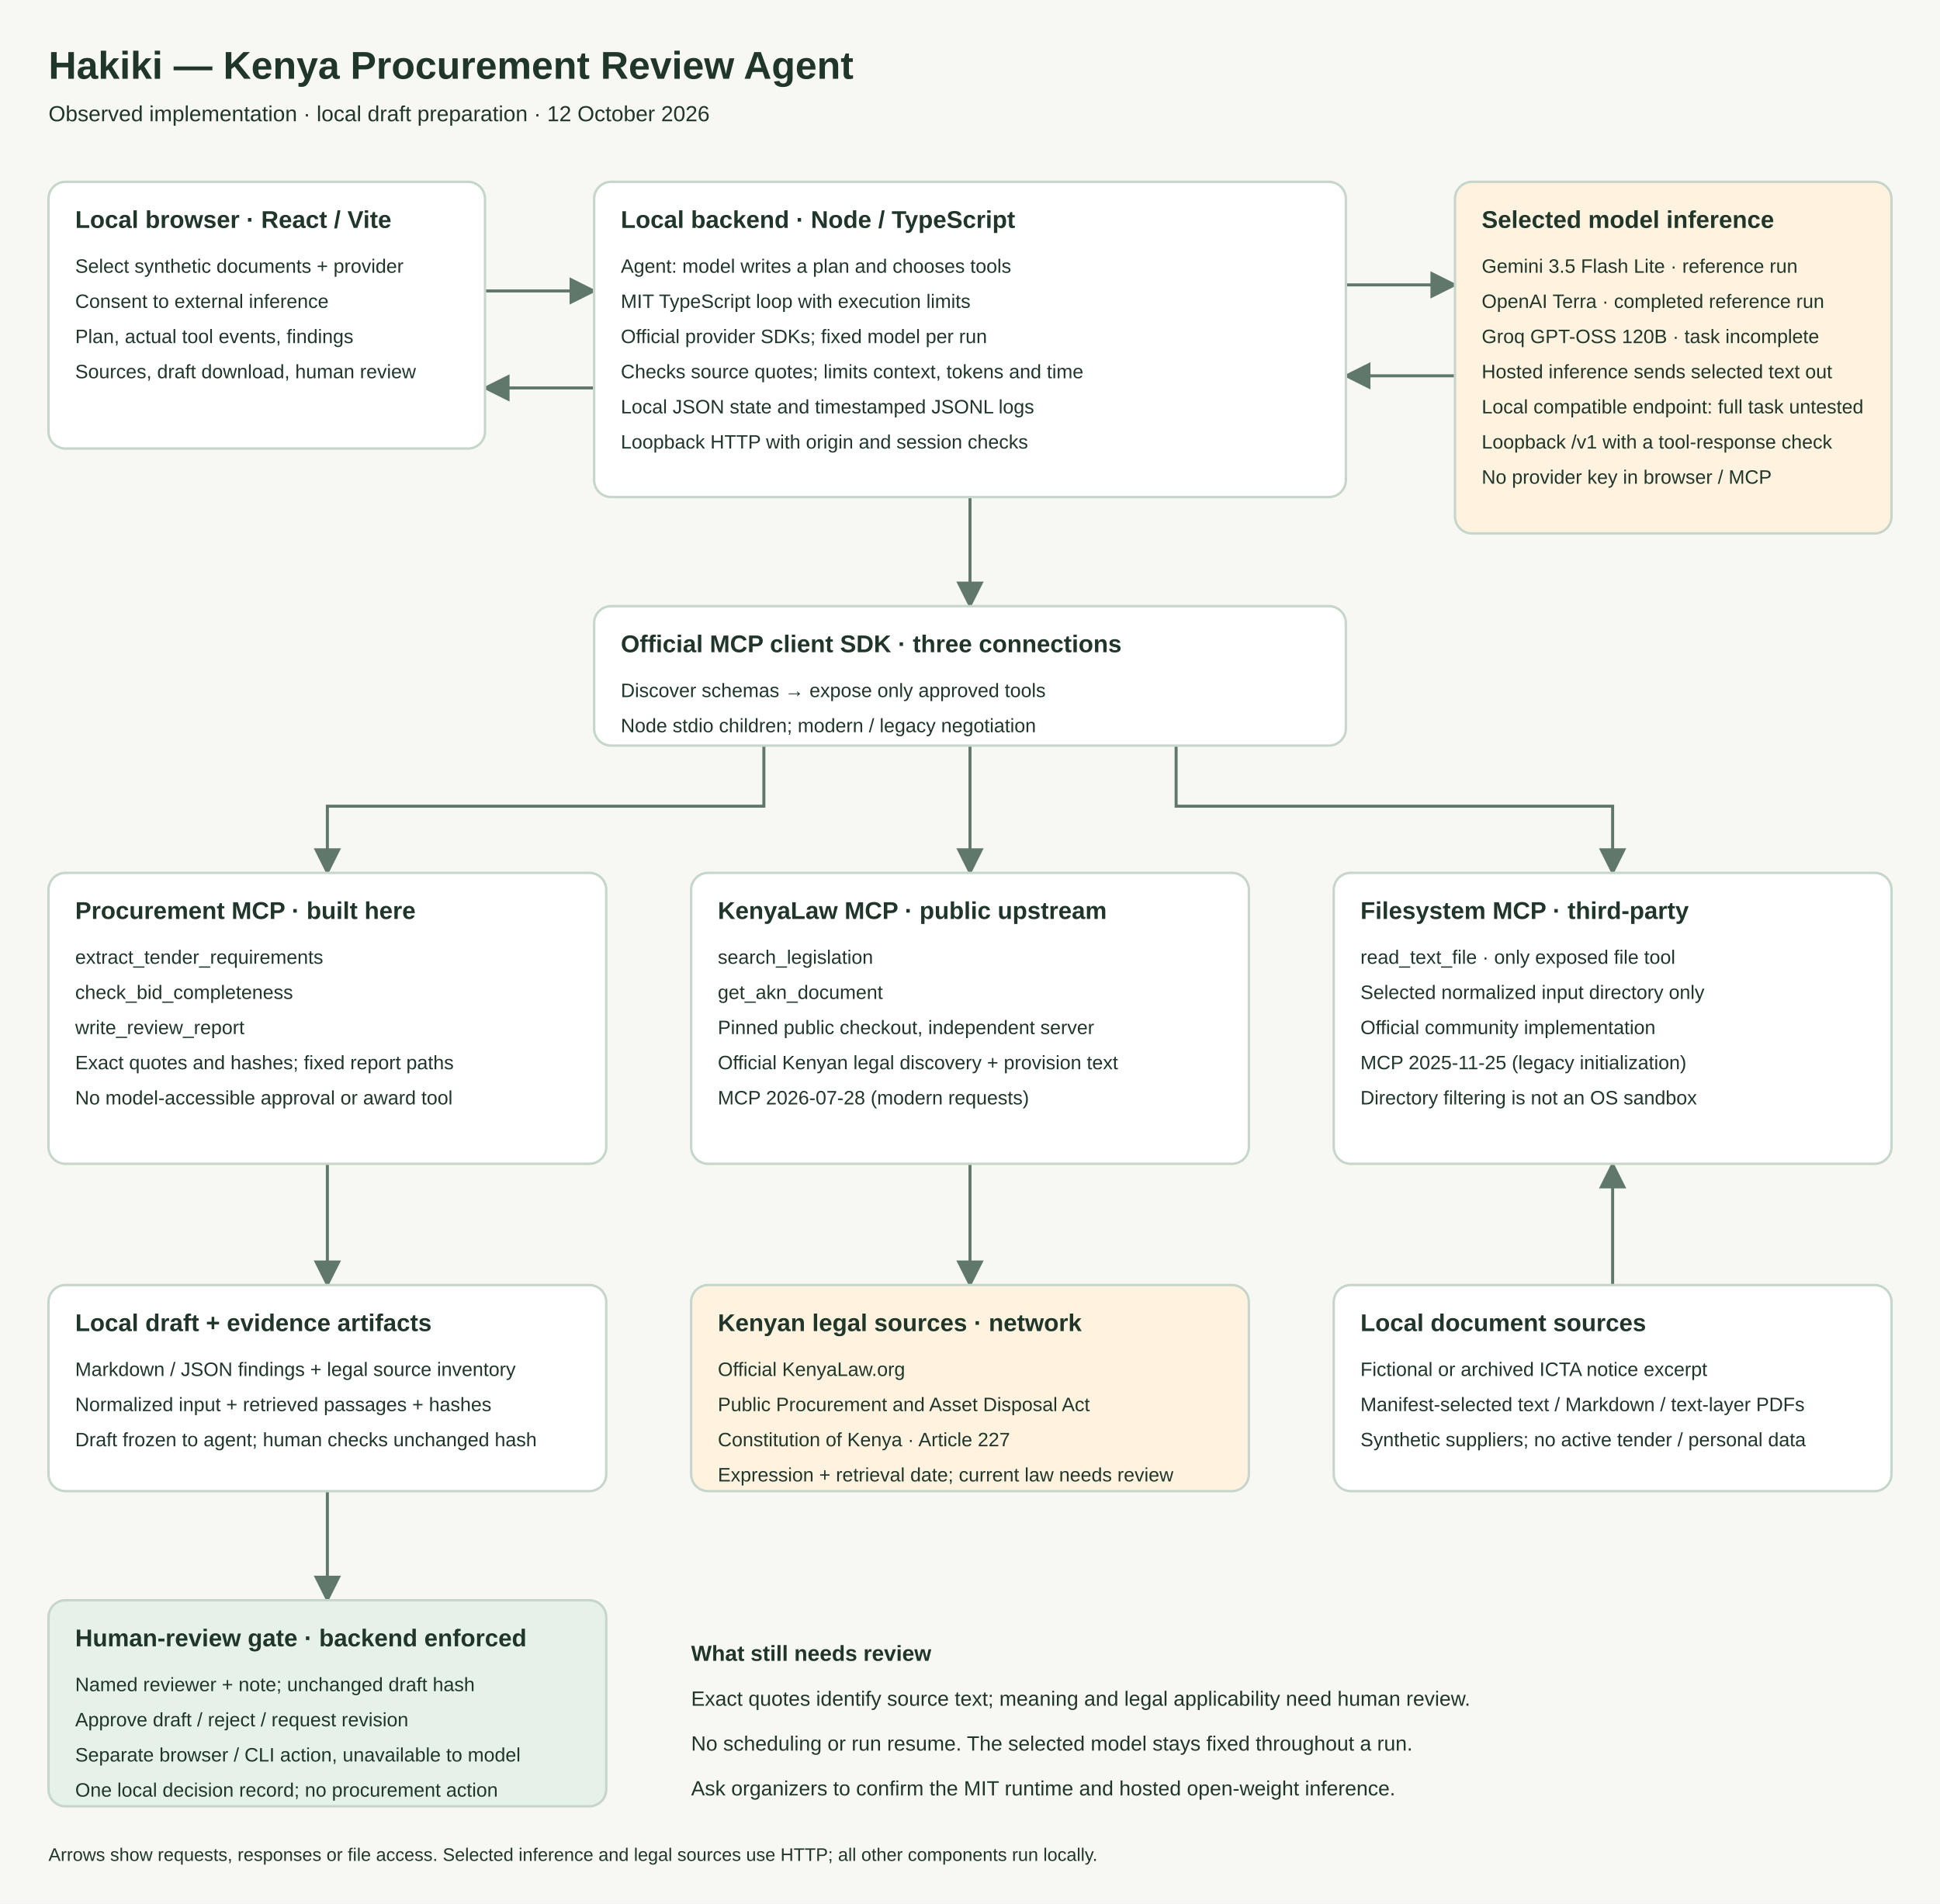
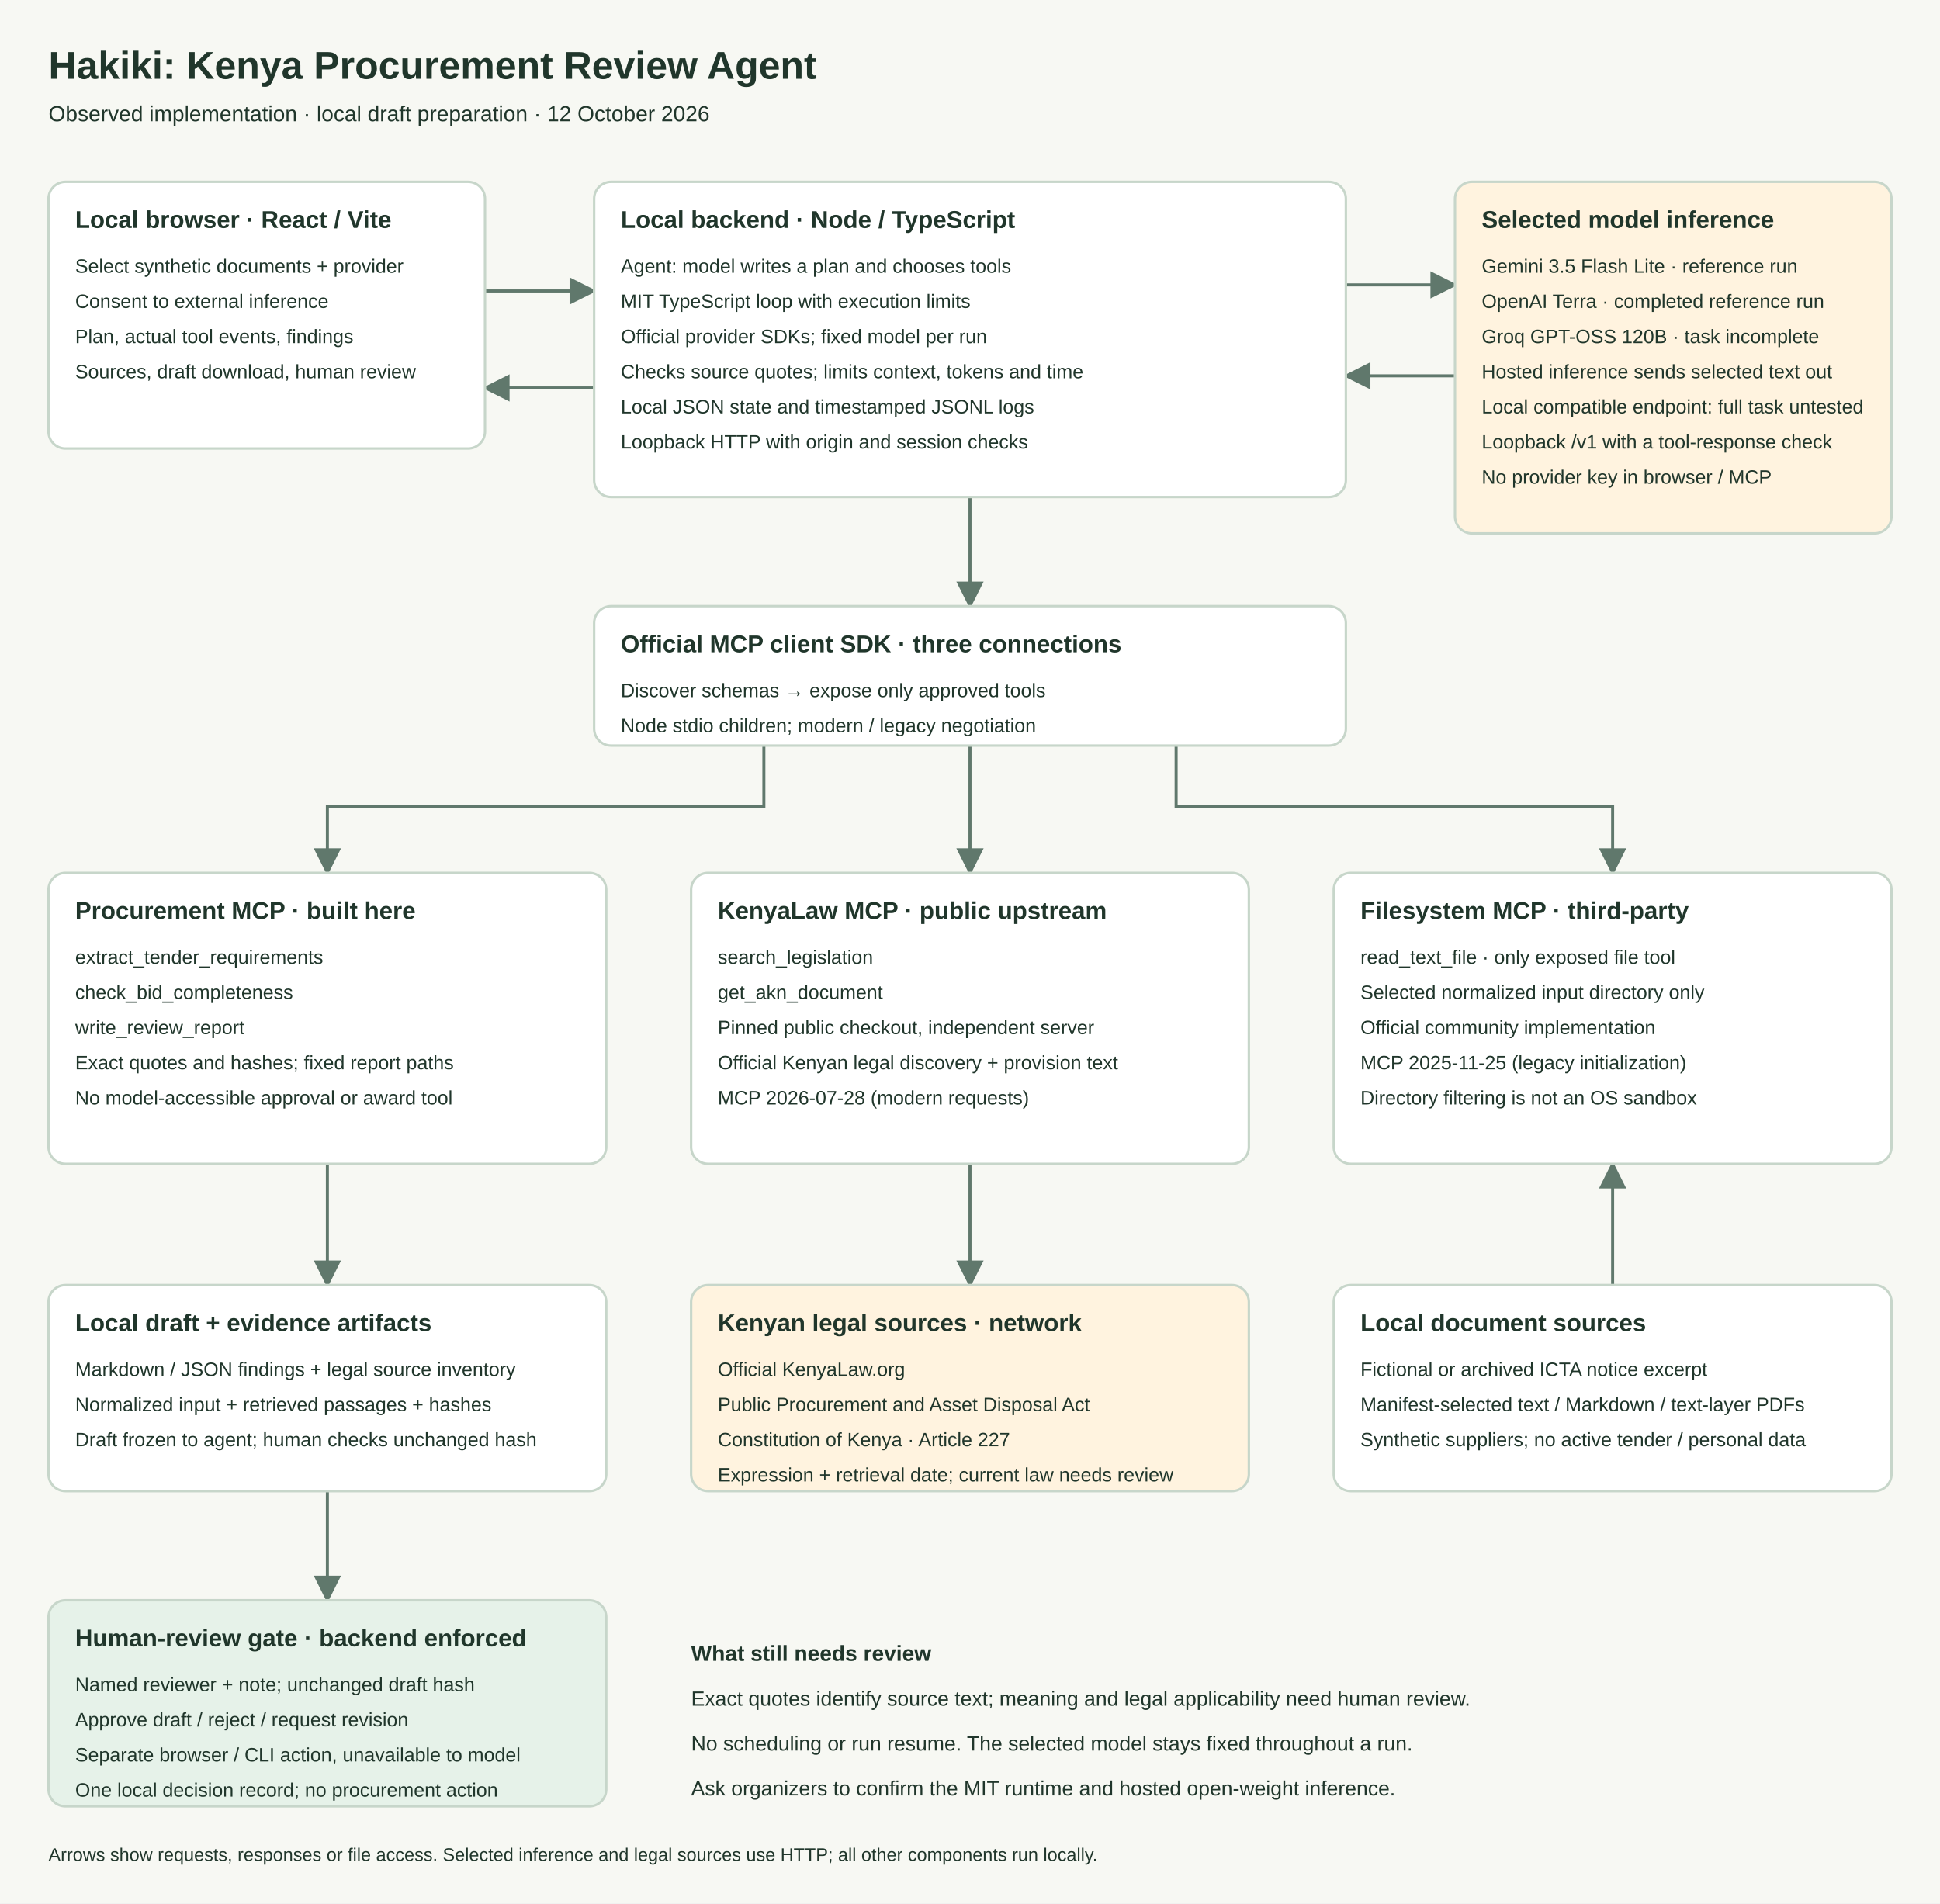
<svg xmlns="http://www.w3.org/2000/svg" width="1600" height="1570" viewBox="0 0 1600 1570">
  <defs>
    <marker id="arrow" viewBox="0 0 10 10" refX="9" refY="5" markerWidth="9" markerHeight="9" orient="auto-start-reverse">
      <path d="M0 0 L10 5 L0 10z" fill="#60786c" />
    </marker>
  </defs>
  <rect width="1600" height="1570" fill="#f7f8f3" />
  <g font-family="Arial, sans-serif" fill="#20362b">
-     <text x="40" y="65" font-size="32" font-weight="bold">Hakiki — Kenya Procurement Review Agent</text>
+     <text x="40" y="65" font-size="32" font-weight="bold">Hakiki: Kenya Procurement Review Agent</text>
    <text x="40" y="100" font-size="18">Observed implementation · local draft preparation · 12 October 2026</text>
    <path d="M400 240 L490 240" fill="none" stroke="#60786c" stroke-width="2.5" marker-end="url(#arrow)" />
    <path d="M490 320 L400 320" fill="none" stroke="#60786c" stroke-width="2.5" marker-end="url(#arrow)" />
    <path d="M1110 235 L1200 235" fill="none" stroke="#60786c" stroke-width="2.5" marker-end="url(#arrow)" />
    <path d="M1200 310 L1110 310" fill="none" stroke="#60786c" stroke-width="2.5" marker-end="url(#arrow)" />
    <path d="M800 410 L800 500" fill="none" stroke="#60786c" stroke-width="2.5" marker-end="url(#arrow)" />
    <path d="M800 615 L800 720" fill="none" stroke="#60786c" stroke-width="2.5" marker-end="url(#arrow)" />
    <path d="M630 615 L630 665 L270 665 L270 720" fill="none" stroke="#60786c" stroke-width="2.5" marker-end="url(#arrow)" />
    <path d="M970 615 L970 665 L1330 665 L1330 720" fill="none" stroke="#60786c" stroke-width="2.5" marker-end="url(#arrow)" />
    <path d="M270 960 L270 1060" fill="none" stroke="#60786c" stroke-width="2.5" marker-end="url(#arrow)" />
    <path d="M800 960 L800 1060" fill="none" stroke="#60786c" stroke-width="2.5" marker-end="url(#arrow)" />
    <path d="M1330 1060 L1330 960" fill="none" stroke="#60786c" stroke-width="2.5" marker-end="url(#arrow)" />
    <path d="M270 1230 L270 1320" fill="none" stroke="#60786c" stroke-width="2.5" marker-end="url(#arrow)" />
    <rect x="40" y="150" width="360" height="220" rx="14" fill="#ffffff" stroke="#c7d6ca" stroke-width="2" />
    <text x="62" y="188" font-size="20" font-weight="bold">Local browser · React / Vite</text>
    <text x="62" y="225" font-size="16">Select synthetic documents + provider</text>
    <text x="62" y="254" font-size="16">Consent to external inference</text>
    <text x="62" y="283" font-size="16">Plan, actual tool events, findings</text>
    <text x="62" y="312" font-size="16">Sources, draft download, human review</text>
    <rect x="490" y="150" width="620" height="260" rx="14" fill="#ffffff" stroke="#c7d6ca" stroke-width="2" />
    <text x="512" y="188" font-size="20" font-weight="bold">Local backend · Node / TypeScript</text>
    <text x="512" y="225" font-size="16">Agent: model writes a plan and chooses tools</text>
    <text x="512" y="254" font-size="16">MIT TypeScript loop with execution limits</text>
    <text x="512" y="283" font-size="16">Official provider SDKs; fixed model per run</text>
    <text x="512" y="312" font-size="16">Checks source quotes; limits context, tokens and time</text>
    <text x="512" y="341" font-size="16">Local JSON state and timestamped JSONL logs</text>
    <text x="512" y="370" font-size="16">Loopback HTTP with origin and session checks</text>
    <rect x="1200" y="150" width="360" height="290" rx="14" fill="#fff3df" stroke="#c7d6ca" stroke-width="2" />
    <text x="1222" y="188" font-size="20" font-weight="bold">Selected model inference</text>
    <text x="1222" y="225" font-size="16">Gemini 3.5 Flash Lite · reference run</text>
    <text x="1222" y="254" font-size="16">OpenAI Terra · completed reference run</text>
    <text x="1222" y="283" font-size="16">Groq GPT-OSS 120B · task incomplete</text>
    <text x="1222" y="312" font-size="16">Hosted inference sends selected text out</text>
    <text x="1222" y="341" font-size="16">Local compatible endpoint: full task untested</text>
    <text x="1222" y="370" font-size="16">Loopback /v1 with a tool-response check</text>
    <text x="1222" y="399" font-size="16">No provider key in browser / MCP</text>
    <rect x="490" y="500" width="620" height="115" rx="14" fill="#ffffff" stroke="#c7d6ca" stroke-width="2" />
    <text x="512" y="538" font-size="20" font-weight="bold">Official MCP client SDK · three connections</text>
    <text x="512" y="575" font-size="16">Discover schemas → expose only approved tools</text>
    <text x="512" y="604" font-size="16">Node stdio children; modern / legacy negotiation</text>
    <rect x="40" y="720" width="460" height="240" rx="14" fill="#ffffff" stroke="#c7d6ca" stroke-width="2" />
    <text x="62" y="758" font-size="20" font-weight="bold">Procurement MCP · built here</text>
    <text x="62" y="795" font-size="16">extract_tender_requirements</text>
    <text x="62" y="824" font-size="16">check_bid_completeness</text>
    <text x="62" y="853" font-size="16">write_review_report</text>
    <text x="62" y="882" font-size="16">Exact quotes and hashes; fixed report paths</text>
    <text x="62" y="911" font-size="16">No model-accessible approval or award tool</text>
    <rect x="570" y="720" width="460" height="240" rx="14" fill="#ffffff" stroke="#c7d6ca" stroke-width="2" />
    <text x="592" y="758" font-size="20" font-weight="bold">KenyaLaw MCP · public upstream</text>
    <text x="592" y="795" font-size="16">search_legislation</text>
    <text x="592" y="824" font-size="16">get_akn_document</text>
    <text x="592" y="853" font-size="16">Pinned public checkout, independent server</text>
    <text x="592" y="882" font-size="16">Official Kenyan legal discovery + provision text</text>
    <text x="592" y="911" font-size="16">MCP 2026-07-28 (modern requests)</text>
    <rect x="1100" y="720" width="460" height="240" rx="14" fill="#ffffff" stroke="#c7d6ca" stroke-width="2" />
    <text x="1122" y="758" font-size="20" font-weight="bold">Filesystem MCP · third-party</text>
    <text x="1122" y="795" font-size="16">read_text_file · only exposed file tool</text>
    <text x="1122" y="824" font-size="16">Selected normalized input directory only</text>
    <text x="1122" y="853" font-size="16">Official community implementation</text>
    <text x="1122" y="882" font-size="16">MCP 2025-11-25 (legacy initialization)</text>
    <text x="1122" y="911" font-size="16">Directory filtering is not an OS sandbox</text>
    <rect x="40" y="1060" width="460" height="170" rx="14" fill="#ffffff" stroke="#c7d6ca" stroke-width="2" />
    <text x="62" y="1098" font-size="20" font-weight="bold">Local draft + evidence artifacts</text>
    <text x="62" y="1135" font-size="16">Markdown / JSON findings + legal source inventory</text>
    <text x="62" y="1164" font-size="16">Normalized input + retrieved passages + hashes</text>
    <text x="62" y="1193" font-size="16">Draft frozen to agent; human checks unchanged hash</text>
    <rect x="570" y="1060" width="460" height="170" rx="14" fill="#fff3df" stroke="#c7d6ca" stroke-width="2" />
    <text x="592" y="1098" font-size="20" font-weight="bold">Kenyan legal sources · network</text>
    <text x="592" y="1135" font-size="16">Official KenyaLaw.org</text>
    <text x="592" y="1164" font-size="16">Public Procurement and Asset Disposal Act</text>
    <text x="592" y="1193" font-size="16">Constitution of Kenya · Article 227</text>
    <text x="592" y="1222" font-size="16">Expression + retrieval date; current law needs review</text>
    <rect x="1100" y="1060" width="460" height="170" rx="14" fill="#ffffff" stroke="#c7d6ca" stroke-width="2" />
    <text x="1122" y="1098" font-size="20" font-weight="bold">Local document sources</text>
    <text x="1122" y="1135" font-size="16">Fictional or archived ICTA notice excerpt</text>
    <text x="1122" y="1164" font-size="16">Manifest-selected text / Markdown / text-layer PDFs</text>
    <text x="1122" y="1193" font-size="16">Synthetic suppliers; no active tender / personal data</text>
    <rect x="40" y="1320" width="460" height="170" rx="14" fill="#e6f2e9" stroke="#c7d6ca" stroke-width="2" />
    <text x="62" y="1358" font-size="20" font-weight="bold">Human-review gate · backend enforced</text>
    <text x="62" y="1395" font-size="16">Named reviewer + note; unchanged draft hash</text>
    <text x="62" y="1424" font-size="16">Approve draft / reject / request revision</text>
    <text x="62" y="1453" font-size="16">Separate browser / CLI action, unavailable to model</text>
    <text x="62" y="1482" font-size="16">One local decision record; no procurement action</text>
    <text x="570" y="1370" font-size="18" font-weight="bold">What still needs review</text>
    <text x="570" y="1407" font-size="17">Exact quotes identify source text; meaning and legal applicability need human review.</text>
    <text x="570" y="1444" font-size="17">No scheduling or run resume. The selected model stays fixed throughout a run.</text>
    <text x="570" y="1481" font-size="17">Ask organizers to confirm the MIT runtime and hosted open-weight inference.</text>
    <text x="40" y="1535" font-size="15">Arrows show requests, responses or file access. Selected inference and legal sources use HTTP; all other components run locally.</text>
  </g>
</svg>
